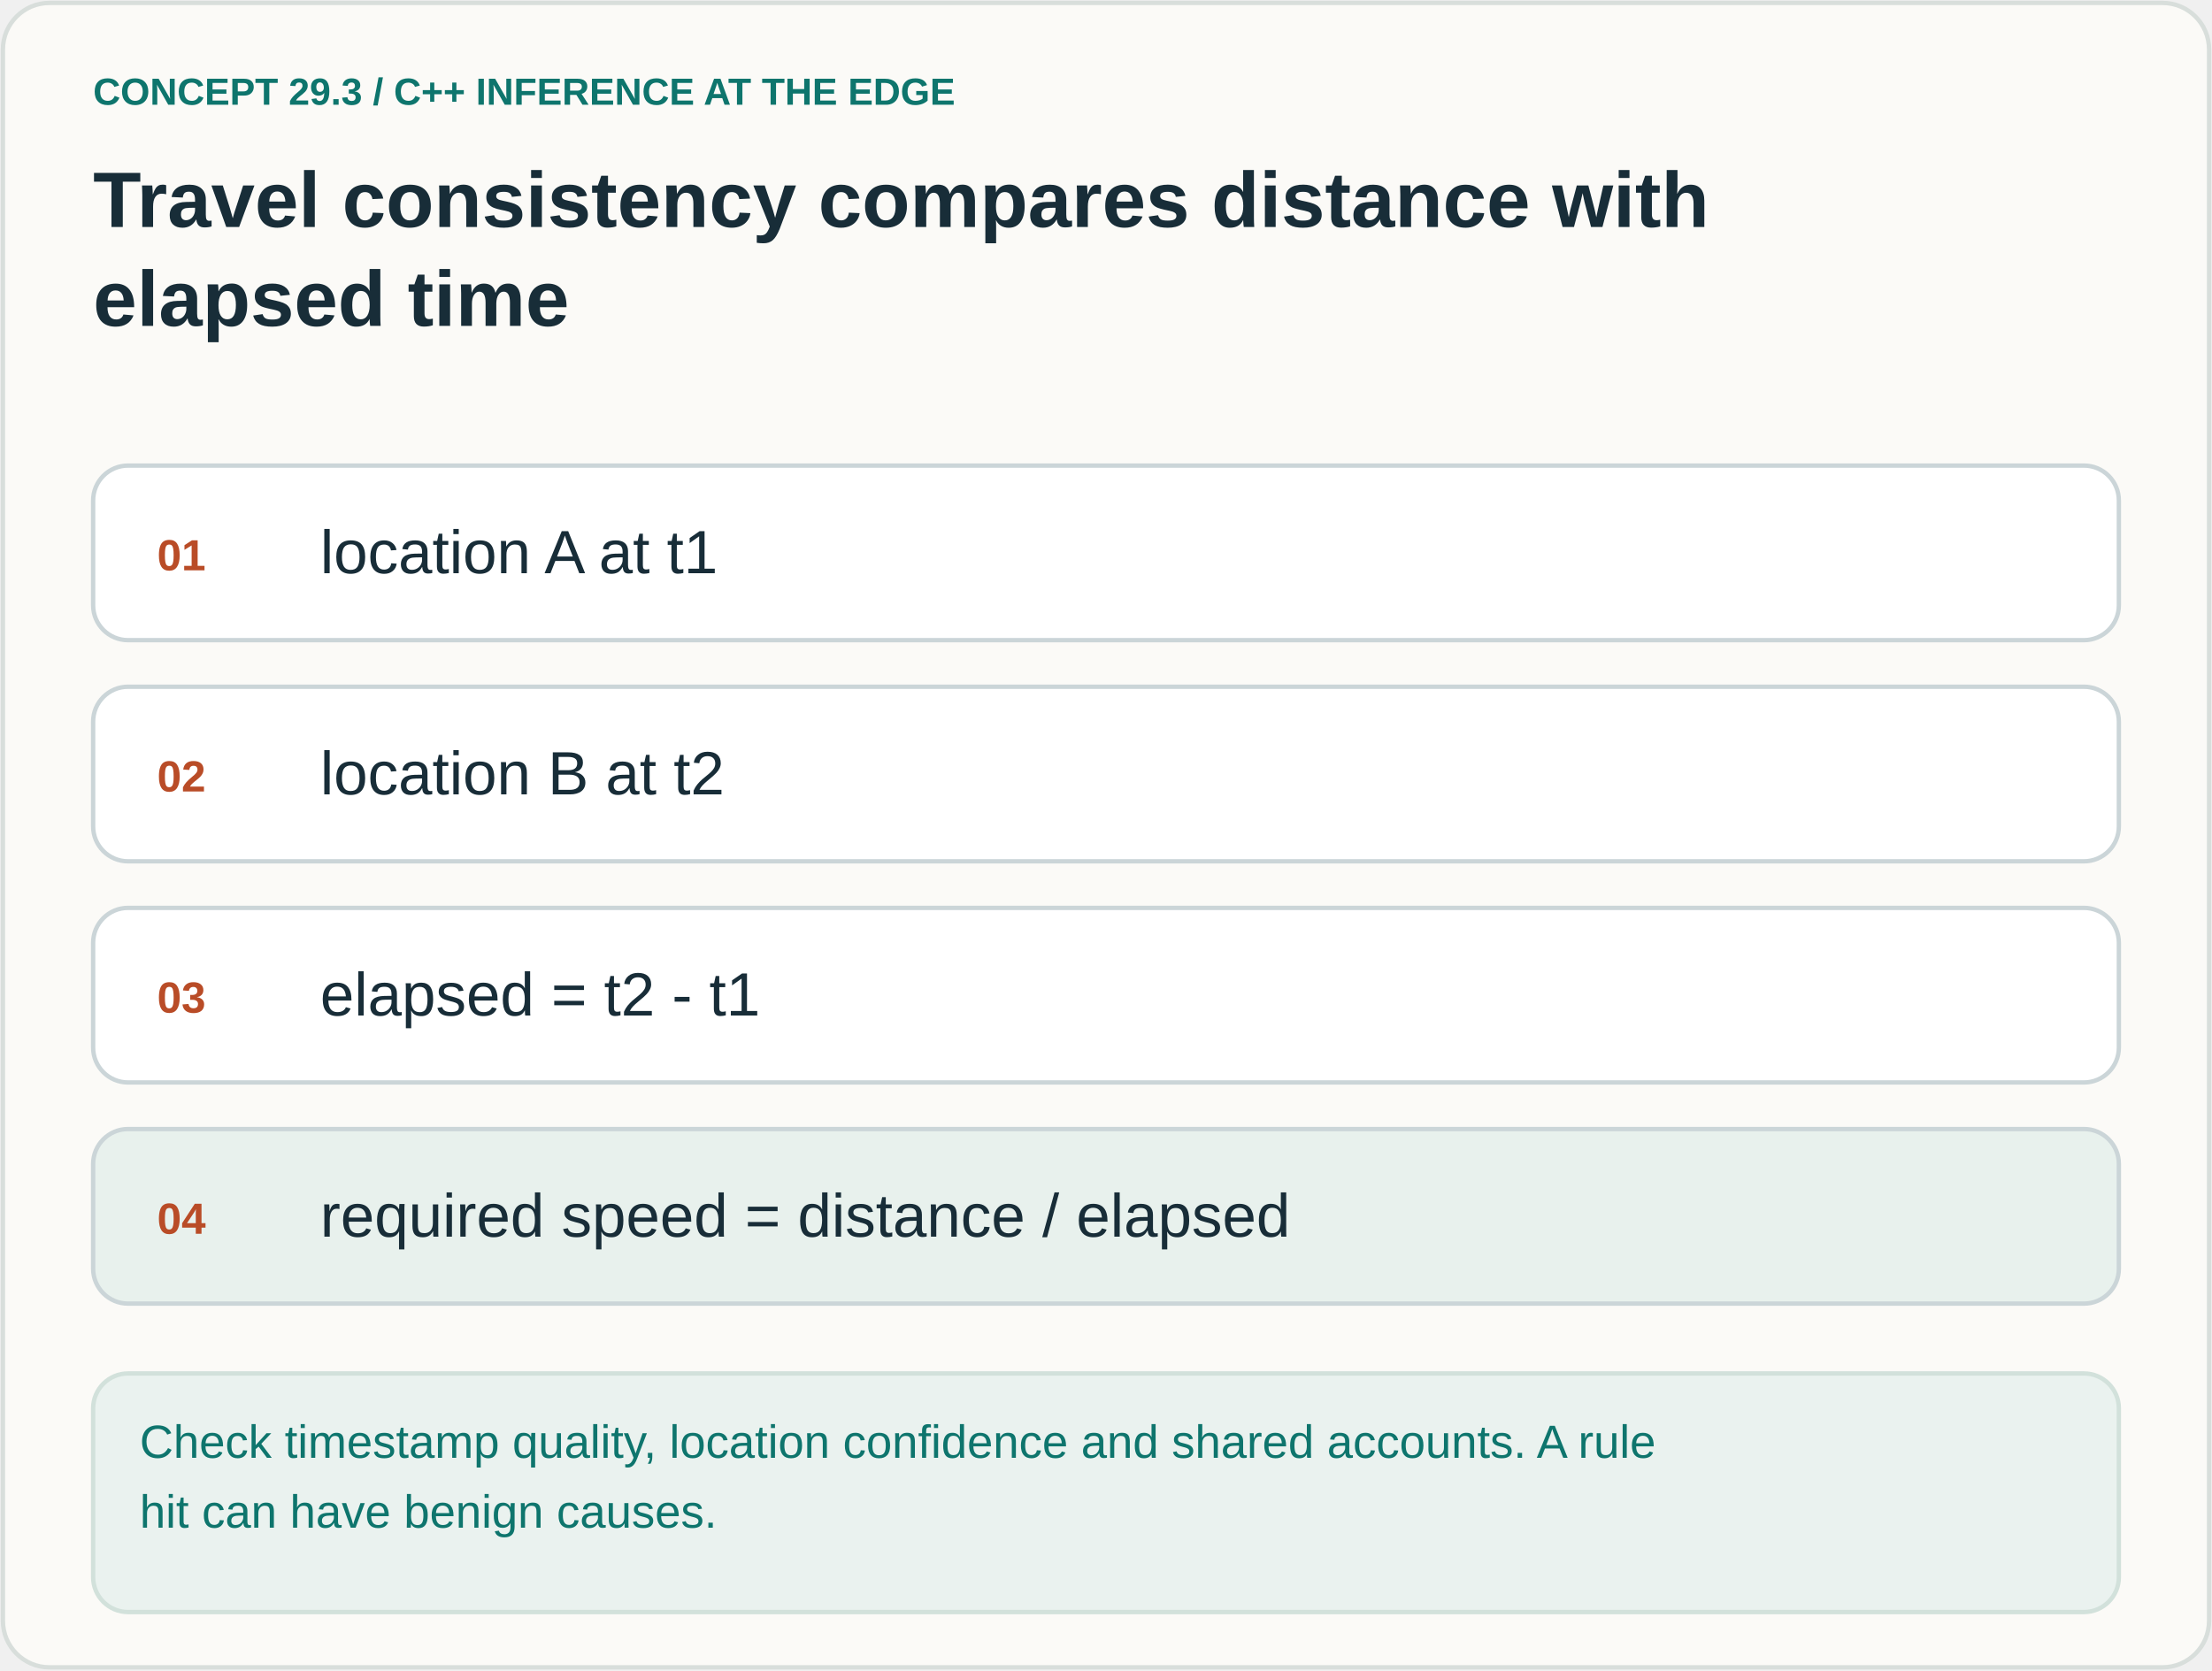
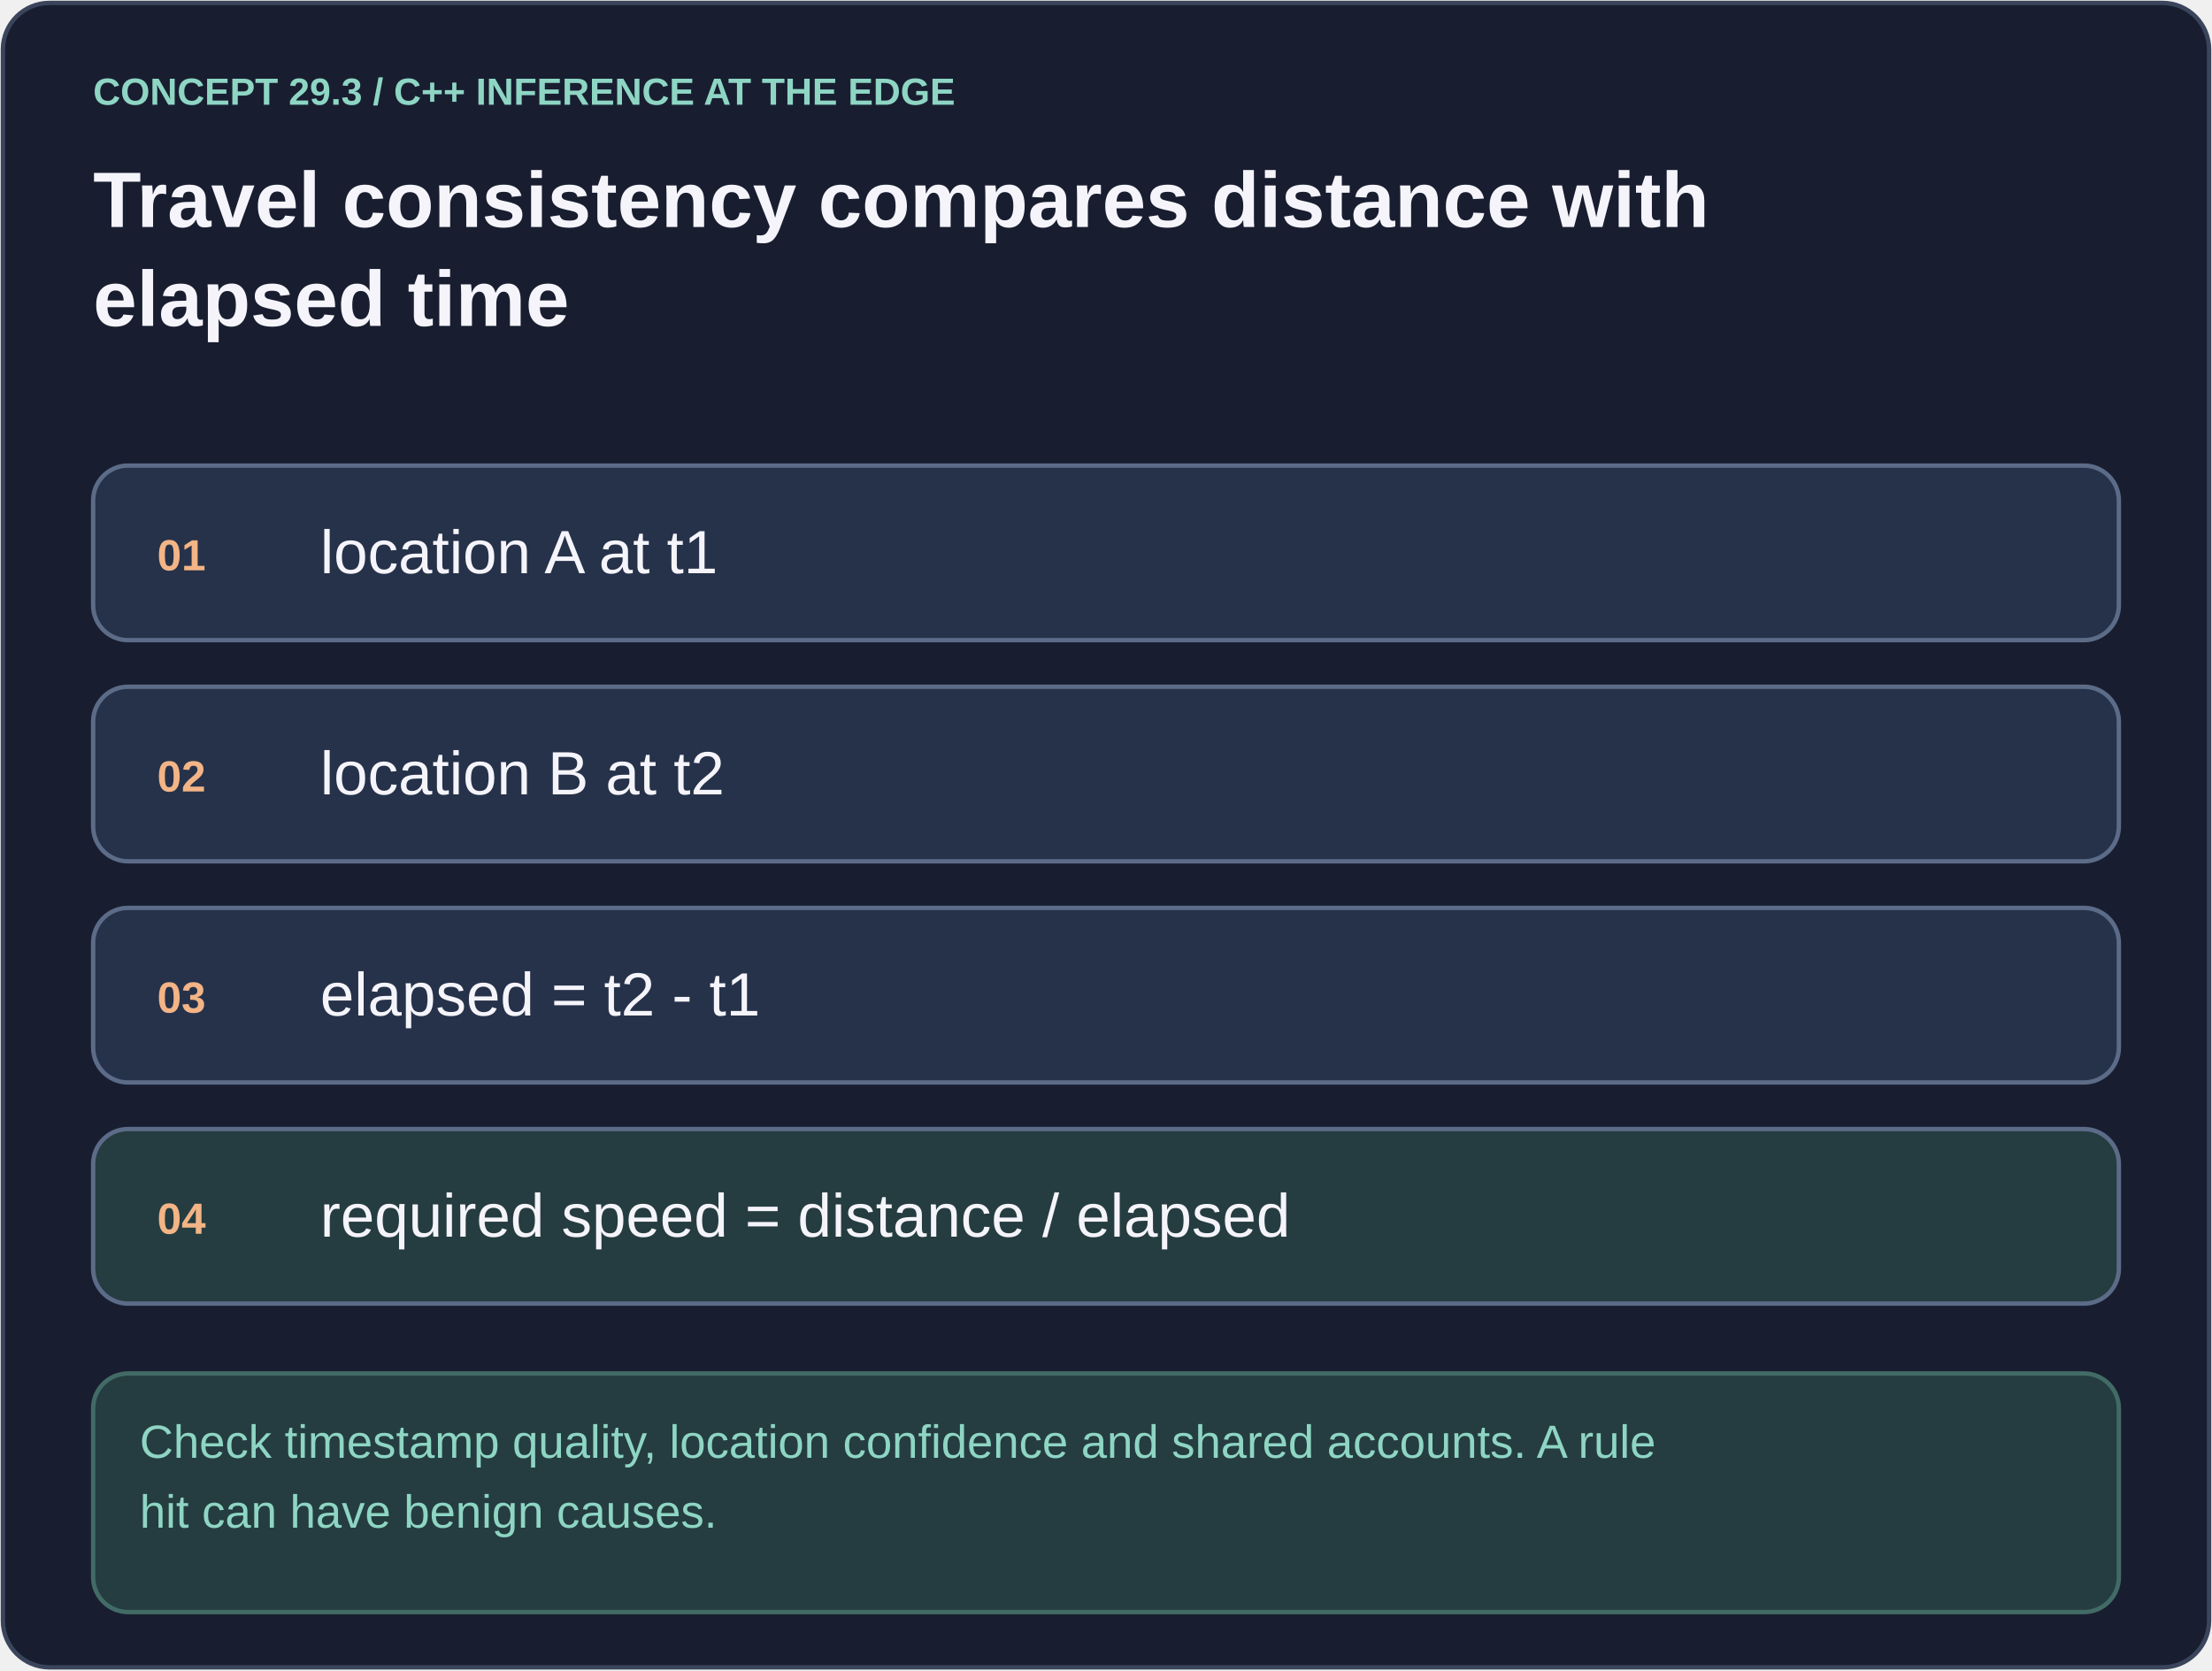
<svg xmlns="http://www.w3.org/2000/svg" width="760" height="574" viewBox="0 0 760 574" role="img" aria-labelledby="title desc">
  <defs>
    <marker id="arrow" viewBox="0 0 10 10" refX="9" refY="5" markerWidth="6" markerHeight="6" orient="auto-start-reverse">
      <path d="M0 0 L10 5 L0 10 Z" fill="#738993" />
    </marker>
  </defs>
  <g font-family="Arial, Helvetica, sans-serif">
-     <rect x="1" y="1" width="758" height="572" rx="16" fill="#fbfaf7" stroke="#d8dedb" stroke-width="1.5" />
-     <text x="32" y="36" font-size="13" fill="#0e756d" font-weight="700" text-anchor="start">CONCEPT 29.3  /  C++ INFERENCE AT THE EDGE</text>
-     <text x="32" y="78" font-size="27" fill="#182d38" font-weight="600" text-anchor="start">Travel consistency compares distance with</text>
-     <text x="32" y="112" font-size="27" fill="#182d38" font-weight="600" text-anchor="start">elapsed time</text>
-     <rect x="32" y="160" width="696" height="60" rx="12" fill="#fff" stroke="#cbd5d8" stroke-width="1.5" />
-     <text x="54" y="196" font-size="15" fill="#b94c27" font-weight="700" text-anchor="start">01</text>
-     <text x="110" y="197" font-size="21" fill="#182d38" font-weight="400" text-anchor="start">location A at t1</text>
-     <rect x="32" y="236" width="696" height="60" rx="12" fill="#fff" stroke="#cbd5d8" stroke-width="1.5" />
-     <text x="54" y="272" font-size="15" fill="#b94c27" font-weight="700" text-anchor="start">02</text>
-     <text x="110" y="273" font-size="21" fill="#182d38" font-weight="400" text-anchor="start">location B at t2</text>
-     <rect x="32" y="312" width="696" height="60" rx="12" fill="#fff" stroke="#cbd5d8" stroke-width="1.5" />
-     <text x="54" y="348" font-size="15" fill="#b94c27" font-weight="700" text-anchor="start">03</text>
-     <text x="110" y="349" font-size="21" fill="#182d38" font-weight="400" text-anchor="start">elapsed = t2 - t1</text>
-     <rect x="32" y="388" width="696" height="60" rx="12" fill="#e8f1ed" stroke="#cbd5d8" stroke-width="1.5" />
-     <text x="54" y="424" font-size="15" fill="#b94c27" font-weight="700" text-anchor="start">04</text>
-     <text x="110" y="425" font-size="21" fill="#182d38" font-weight="400" text-anchor="start">required speed = distance / elapsed</text>
-     <rect x="32" y="472" width="696" height="82" rx="12" fill="#eaf2ef" stroke="#d2e1db" stroke-width="1.5" />
-     <text x="48" y="501" font-size="16" fill="#0e756d" font-weight="400" text-anchor="start">Check timestamp quality, location confidence and shared accounts. A rule</text>
-     <text x="48" y="525" font-size="16" fill="#0e756d" font-weight="400" text-anchor="start">hit can have benign causes.</text>
+     <rect x="1" y="1" width="758" height="572" rx="16" fill="#181e30" stroke="#3a455c" stroke-width="1.5" />
+     <text x="32" y="36" font-size="13" fill="#8ed5c4" font-weight="700" text-anchor="start">CONCEPT 29.3  /  C++ INFERENCE AT THE EDGE</text>
+     <text x="32" y="78" font-size="27" fill="#f5f4fa" font-weight="600" text-anchor="start">Travel consistency compares distance with</text>
+     <text x="32" y="112" font-size="27" fill="#f5f4fa" font-weight="600" text-anchor="start">elapsed time</text>
+     <rect x="32" y="160" width="696" height="60" rx="12" fill="#26324a" stroke="#5c6c88" stroke-width="1.5" />
+     <text x="54" y="196" font-size="15" fill="#f3b486" font-weight="700" text-anchor="start">01</text>
+     <text x="110" y="197" font-size="21" fill="#f5f4fa" font-weight="400" text-anchor="start">location A at t1</text>
+     <rect x="32" y="236" width="696" height="60" rx="12" fill="#26324a" stroke="#5c6c88" stroke-width="1.5" />
+     <text x="54" y="272" font-size="15" fill="#f3b486" font-weight="700" text-anchor="start">02</text>
+     <text x="110" y="273" font-size="21" fill="#f5f4fa" font-weight="400" text-anchor="start">location B at t2</text>
+     <rect x="32" y="312" width="696" height="60" rx="12" fill="#26324a" stroke="#5c6c88" stroke-width="1.5" />
+     <text x="54" y="348" font-size="15" fill="#f3b486" font-weight="700" text-anchor="start">03</text>
+     <text x="110" y="349" font-size="21" fill="#f5f4fa" font-weight="400" text-anchor="start">elapsed = t2 - t1</text>
+     <rect x="32" y="388" width="696" height="60" rx="12" fill="#253d40" stroke="#5c6c88" stroke-width="1.5" />
+     <text x="54" y="424" font-size="15" fill="#f3b486" font-weight="700" text-anchor="start">04</text>
+     <text x="110" y="425" font-size="21" fill="#f5f4fa" font-weight="400" text-anchor="start">required speed = distance / elapsed</text>
+     <rect x="32" y="472" width="696" height="82" rx="12" fill="#253d40" stroke="#426b66" stroke-width="1.5" />
+     <text x="48" y="501" font-size="16" fill="#8ed5c4" font-weight="400" text-anchor="start">Check timestamp quality, location confidence and shared accounts. A rule</text>
+     <text x="48" y="525" font-size="16" fill="#8ed5c4" font-weight="400" text-anchor="start">hit can have benign causes.</text>
  </g>
</svg>
